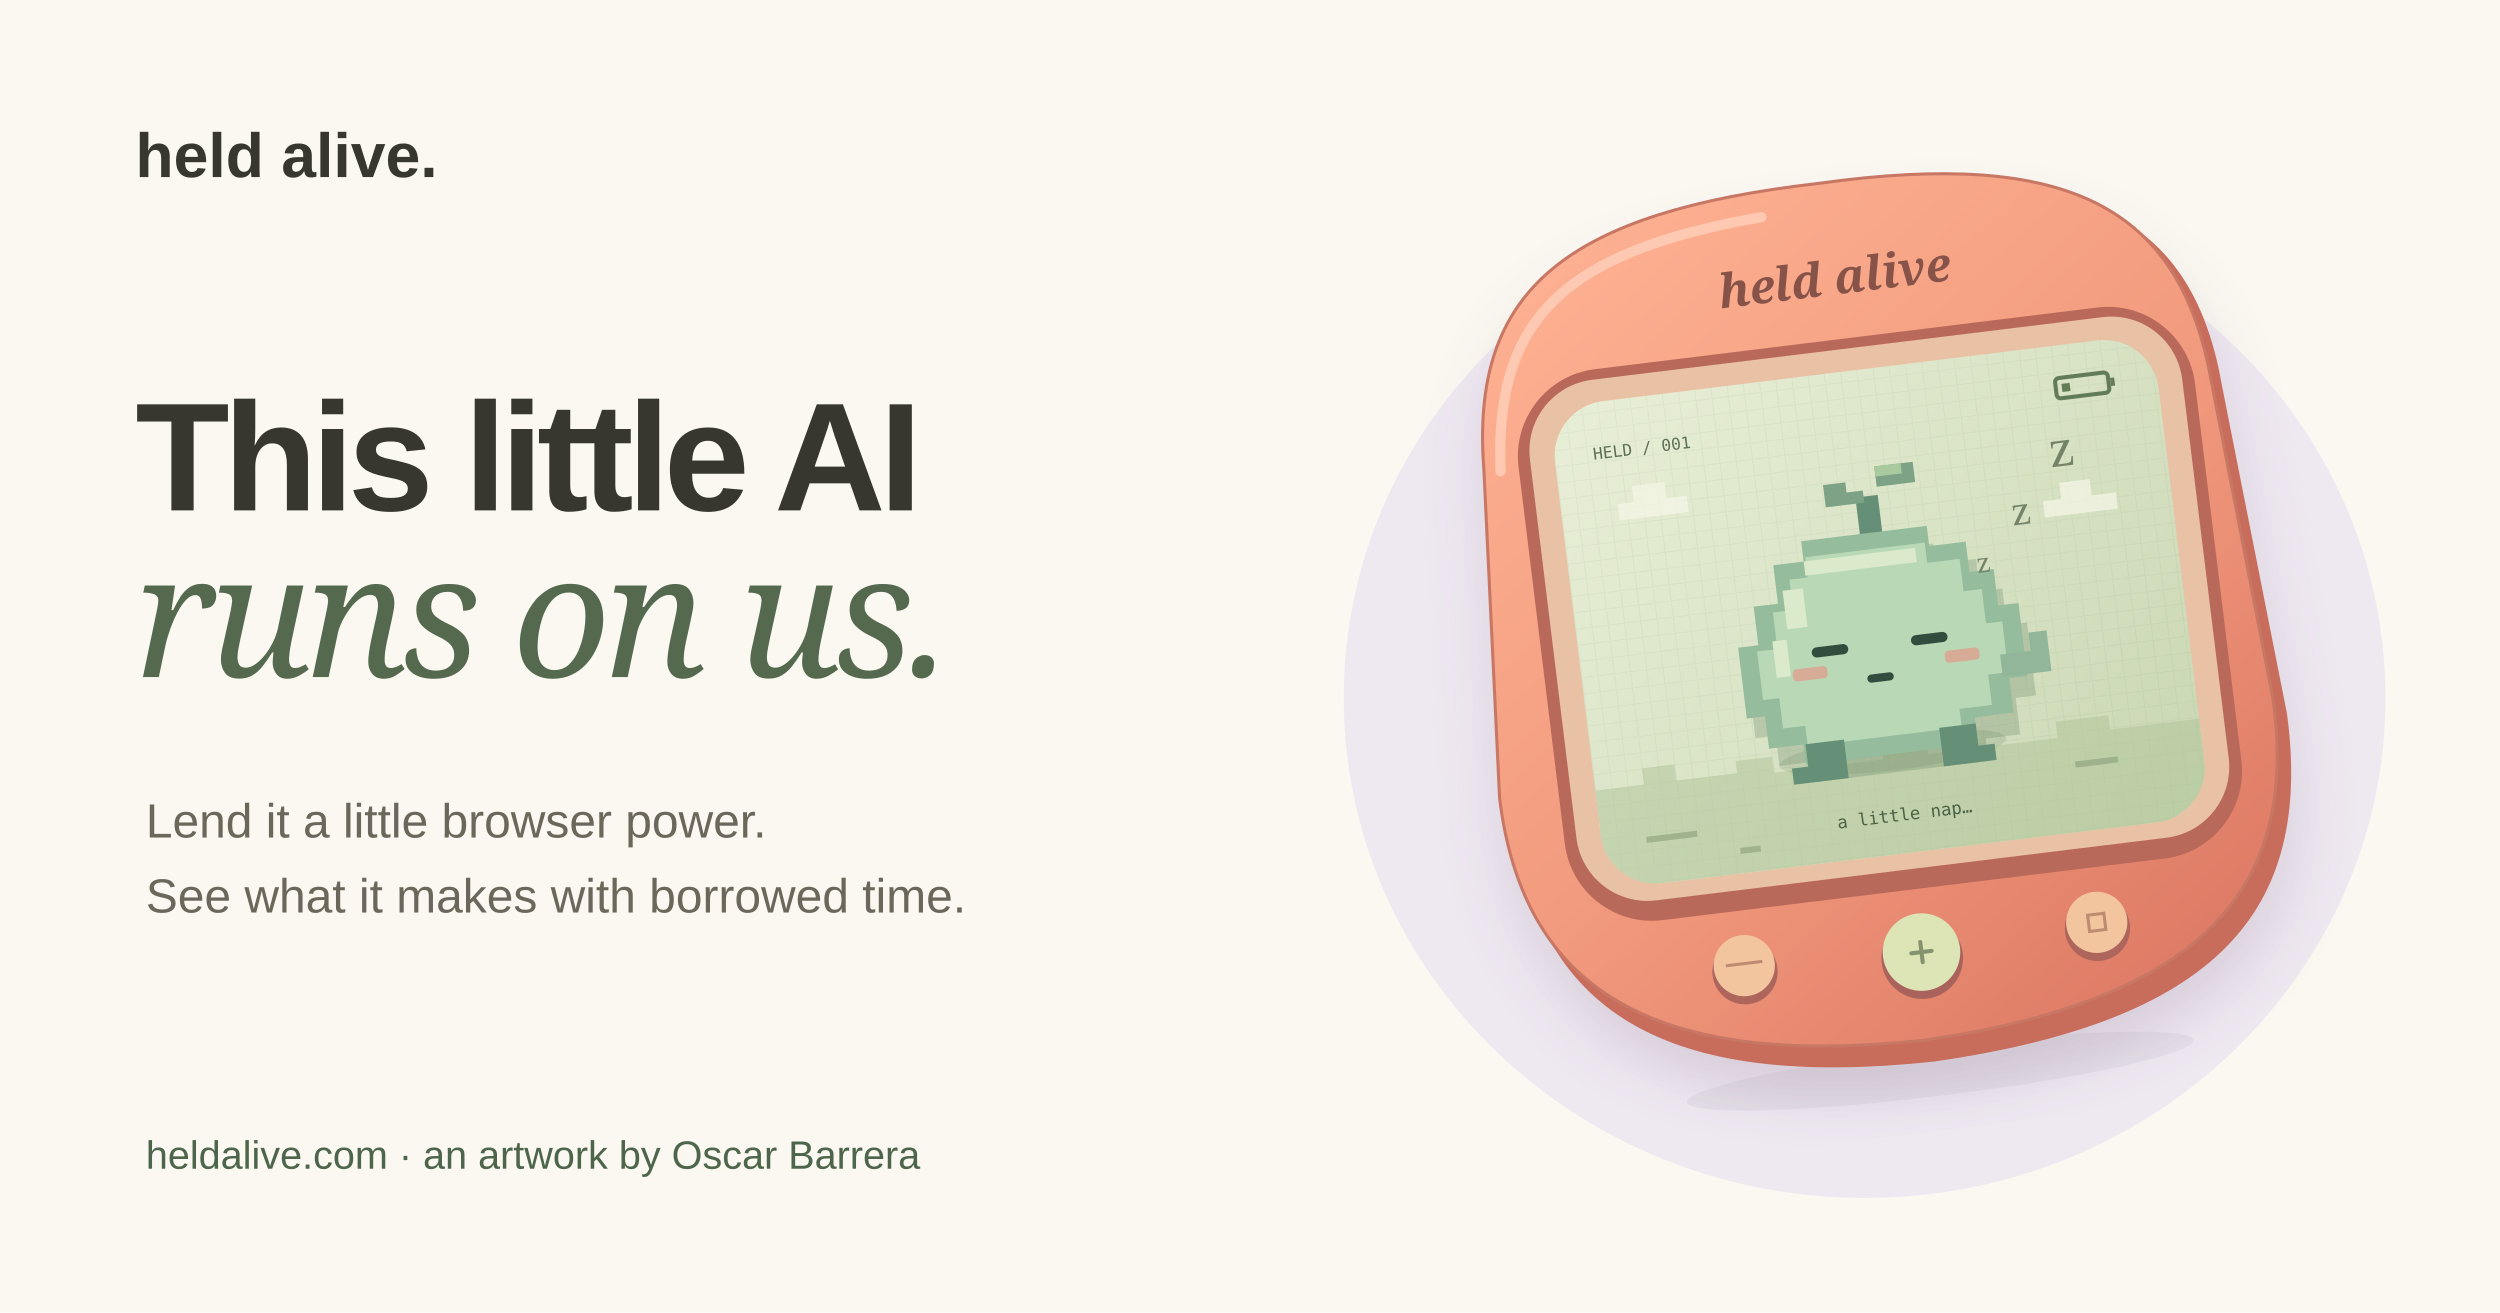
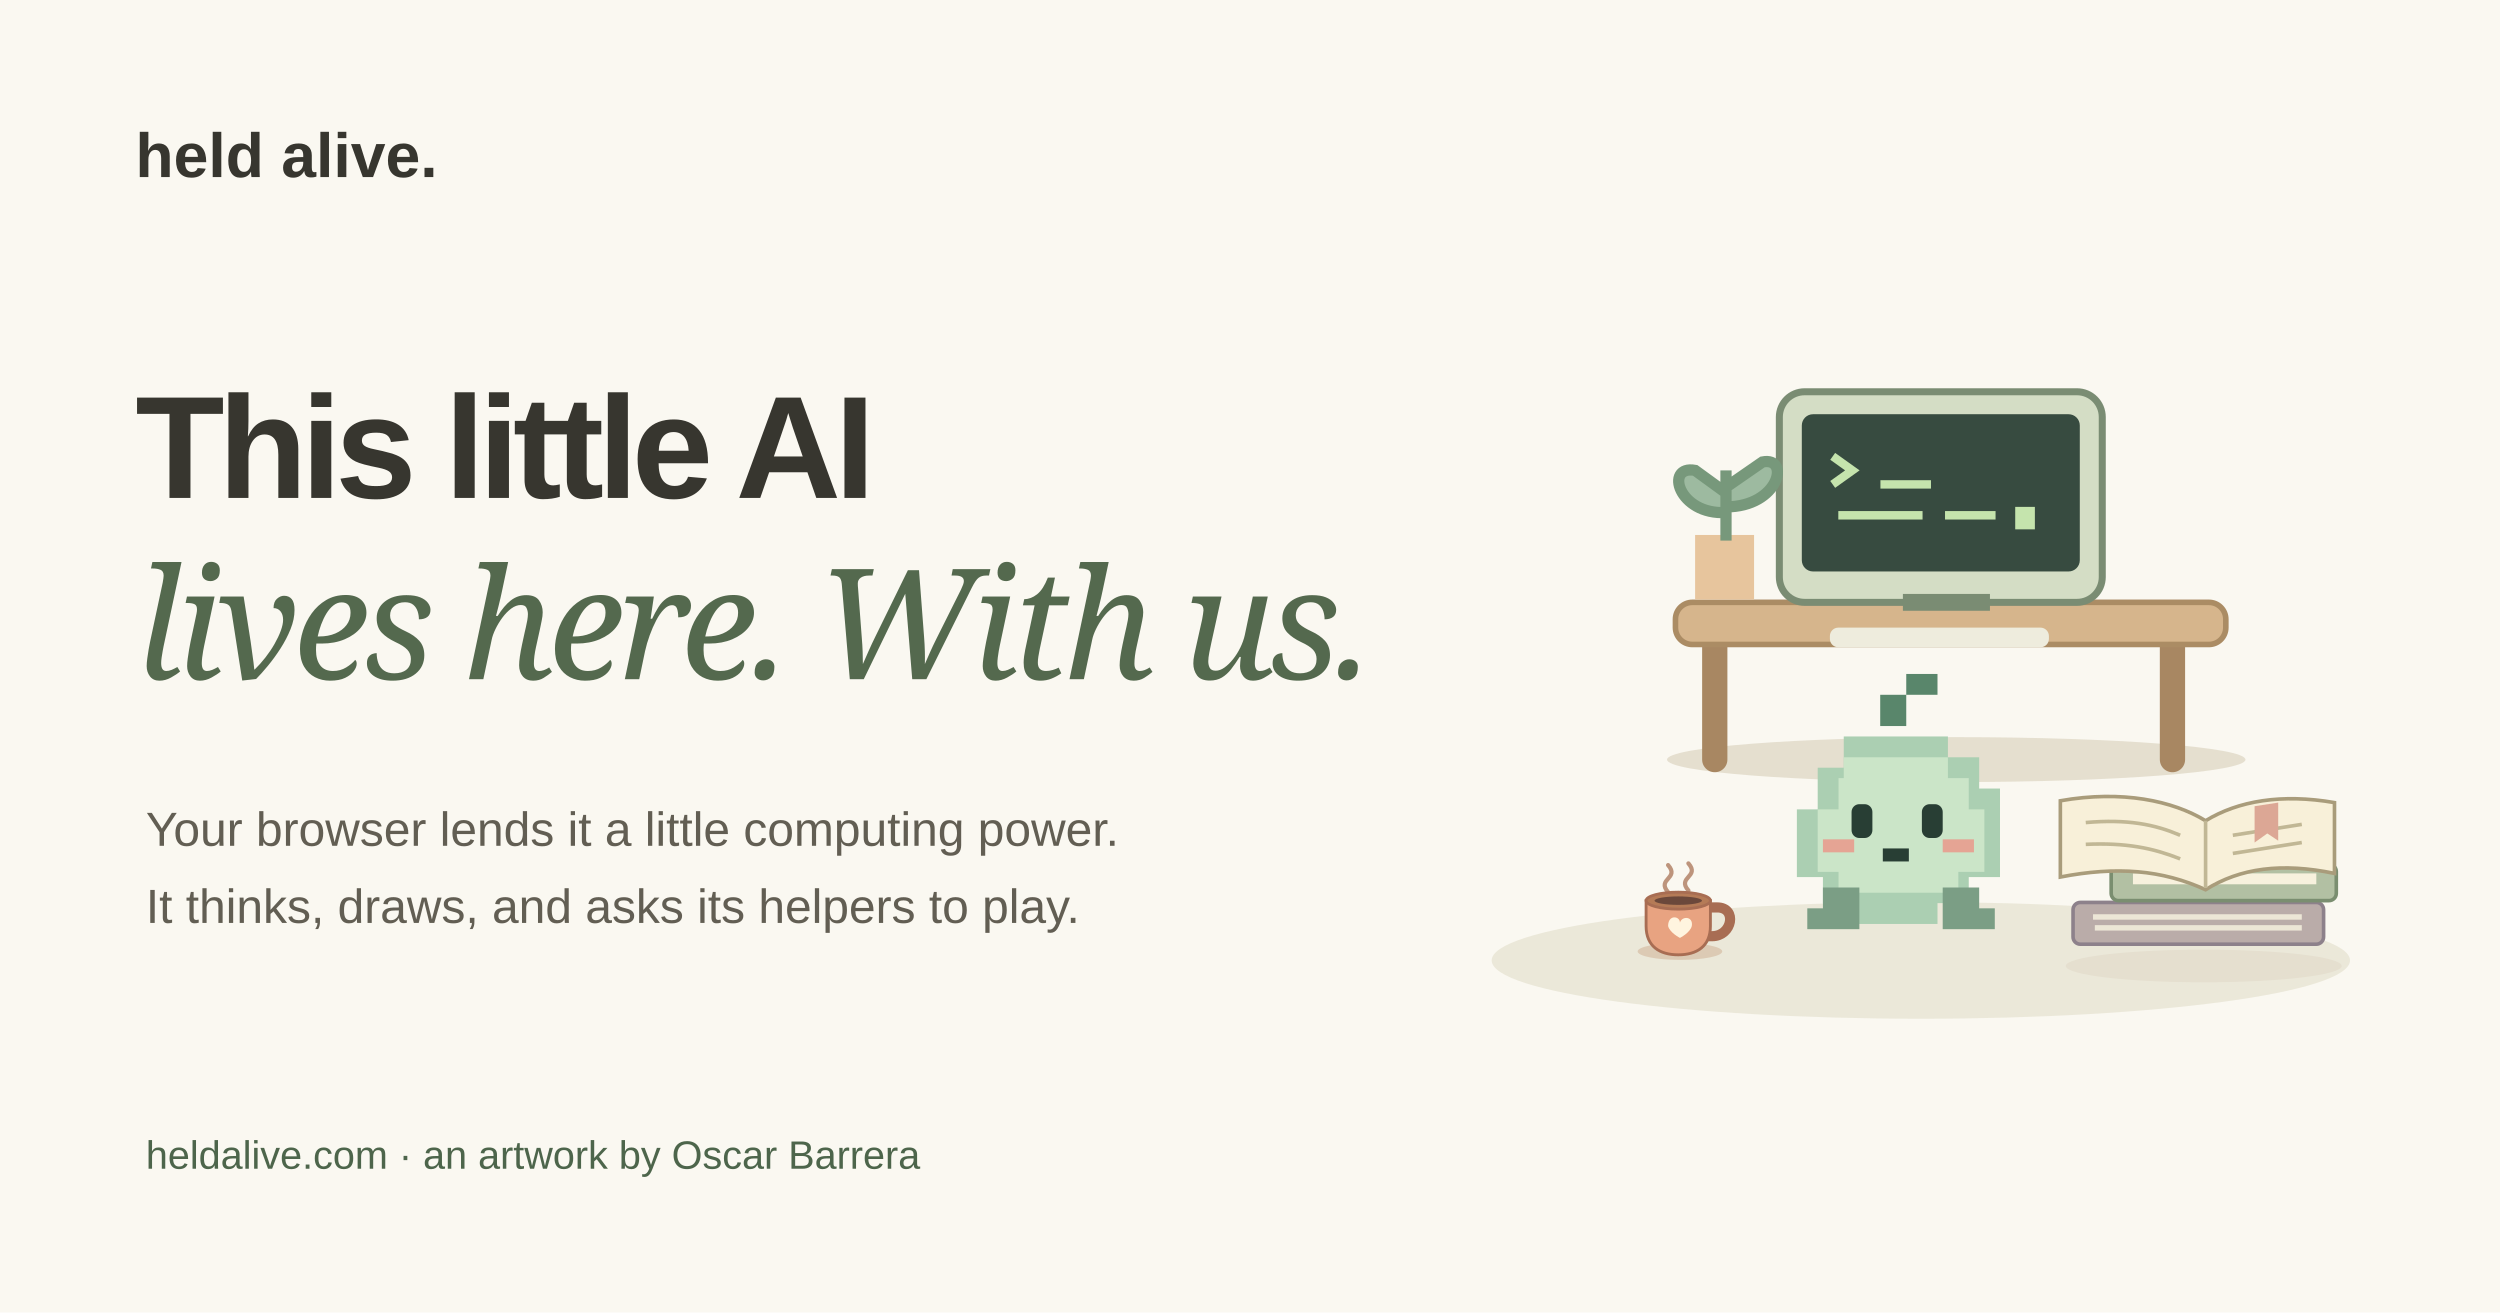
<svg xmlns="http://www.w3.org/2000/svg" width="1200" height="630" viewBox="0 0 1200 630">
  <rect width="1200" height="630" fill="#faf8f1" />
-   <ellipse cx="895" cy="335" rx="250" ry="240" fill="#eee8f1" />
+   <ellipse cx="922" cy="461" rx="206" ry="28" fill="#ebe8d9" />
  <text x="65" y="85" fill="#37362f" font-family="Arial,sans-serif" font-size="30" font-weight="700">held alive.</text>
-   <text x="65" y="245" fill="#37362f" font-family="Arial,sans-serif" font-size="74" font-weight="700" letter-spacing="-3">This little AI</text>
-   <text x="65" y="325" fill="#54694e" font-family="Georgia,serif" font-size="82" font-style="italic" letter-spacing="-3">runs on us.</text>
-   <text x="70" y="402" fill="#6b675b" font-family="Arial,sans-serif" font-size="23">Lend it a little browser power.</text>
-   <text x="70" y="438" fill="#6b675b" font-family="Arial,sans-serif" font-size="23">See what it makes with borrowed time.</text>
+   <text x="65" y="239" fill="#37362f" font-family="Arial,sans-serif" font-size="70" font-weight="700" letter-spacing="-3">This little AI</text>
+   <text x="65" y="326" fill="#54694e" font-family="Georgia,serif" font-size="74" font-style="italic" letter-spacing="-3">lives here. With us.</text>
+   <text x="70" y="406" fill="#625e53" font-family="Arial,sans-serif" font-size="23">Your browser lends it a little computing power.</text>
+   <text x="70" y="443" fill="#625e53" font-family="Arial,sans-serif" font-size="23">It thinks, draws, and asks its helpers to play.</text>
  <text x="70" y="561" fill="#4d654b" font-family="Arial,sans-serif" font-size="19">heldalive.com · an artwork by Oscar Barrera</text>
-   <style>.device-label{font:italic 600 23px Georgia;fill:#875349}.screen-caption{font:8px monospace;fill:#5d7057}.screen-state{font:8.5px monospace;fill:#4b6244}</style>
-   <g transform="translate(663 65) rotate(-7 235 235)">
-     <svg x="0" y="0" width="480" height="480" class="pet-device" viewBox="0 0 490 490" role="img" aria-label="Held, a little mint-green pixel creature with a sprout. Resting until a browser lends compute.">
-       <defs>
-         <linearGradient id="_r_0_-shell" x1="60" y1="20" x2="390" y2="480" gradientUnits="userSpaceOnUse">
-           <stop stop-color="#FFB495" />
-           <stop offset="0.52" stop-color="#F29A7D" />
-           <stop offset="1" stop-color="#D97360" />
-         </linearGradient>
-         <linearGradient id="_r_0_-screen" x1="100" y1="90" x2="380" y2="380" gradientUnits="userSpaceOnUse">
-           <stop stop-color="#EAF0D9" />
-           <stop offset="1" stop-color="#C8D6B1" />
-         </linearGradient>
-         <pattern id="_r_0_-grid" width="8" height="8" patternUnits="userSpaceOnUse">
-           <path d="M8 0H0V8" fill="none" stroke="#718567" stroke-opacity=".07" stroke-width="1" />
-         </pattern>
-         <filter id="_r_0_-shadow" x="-30%" y="-25%" width="170%" height="170%">
-           <feDropShadow dx="0" dy="16" stdDeviation="13" flood-color="#83627F" flood-opacity=".19" />
-         </filter>
-         <clipPath id="_r_0_-clip">
-           <rect x="96" y="115" width="298" height="238" rx="27" />
-         </clipPath>
-       </defs>
-       <ellipse cx="247" cy="461" rx="125" ry="12" fill="#756077" opacity=".08" />
-       <g filter="url(#_r_0_-shadow)">
-         <path d="M66 145C70 54 119 26 245 27C373 26 421 62 425 145L437 308C438 407 383 453 245 456C111 454 54 408 54 311Z" fill="#C86C5C" />
-         <path d="M61 141C65 53 116 21 241 22C365 20 415 55 420 141L431 299C433 391 382 442 241 445C108 443 49 397 49 302Z" fill="url(#_r_0_-shell)" stroke="#C77764" stroke-width="1.5" />
-         <path d="M69 143C75 70 111 40 211 35" fill="none" stroke="#FFCFBA" stroke-width="5" stroke-linecap="round" opacity=".8" />
-         <rect x="78" y="99" width="334" height="272" rx="43" fill="#B9695A" />
-         <rect x="84" y="104" width="322" height="257" rx="35" fill="#E9C1A5" />
-         <rect x="96" y="115" width="298" height="238" rx="27" fill="url(#_r_0_-screen)" />
-         <g clip-path="url(#_r_0_-clip)">
-           <rect x="96" y="115" width="298" height="238" fill="url(#_r_0_-grid)" />
-           <path d="M96 304H120V296H136V304H166V298H184V306H238V300H260V306H324V298H350V305H394V353H96Z" fill="#ADC397" opacity=".48" />
-           <path d="M118 331H143M331 320H352M163 342H173" stroke="#889F78" stroke-width="3" opacity=".6" />
-           <g class="pixel-clouds" fill="#F7F7E8" opacity=".7">
-             <path d="M124 166H132V158H148V166H158V174H124Z" />
-             <path d="M331 190H340V182H355V190H367V198H331Z" />
-           </g>
-           <text x="115" y="143" class="screen-caption">HELD / 001</text>
-           <g transform="translate(344 131)" fill="none" stroke="#637B58" stroke-width="2">
-             <rect width="26" height="10" rx="2" />
-             <path d="M28 3v4" />
-             <rect x="3" y="3" width="4" height="4" fill="#637B58" stroke="none" />
-             <rect x="10" y="3" width="4" height="4" fill="none" stroke="none" />
-             <rect x="17" y="3" width="4" height="4" fill="none" stroke="none" />
-           </g>
-           <ellipse class="pet-shadow" cx="243" cy="303" rx="56" ry="9" fill="#779366" opacity=".23" />
-           <g class="pet-body" transform="translate(153 159)">
-             <g class="pet-sprout">
-               <path d="M87 39V18H98V39" fill="#659077" />
-               <path d="M91 21H72V10H83V15H91ZM98 14V4H117V14Z" fill="#7DA286" />
-               <path d="M98 4H111V9H98Z" fill="#A9C99F" />
-             </g>
-             <path d="M58 40H120V50H140V66H151V84H161V120H151V138H134V149H48V139H32V124H22V88H32V70H43V50H58Z" fill="#58765B" opacity=".25" transform="translate(2 5)" />
-             <path d="M58 36H120V46H138V61H150V79H160V115H151V132H132V145H47V135H30V119H21V84H31V65H43V46H58Z" fill="#95BC9C" />
-             <path d="M59 44H118V54H134V70H143V87H151V112H141V127H125V136H49V126H38V111H30V87H40V69H50V54H59Z" fill="#B9D8B5" />
-             <path d="M58 46H113V53H58ZM46 59H56V78H46ZM38 83H45V101H38Z" fill="#DBEACB" />
-             <g class="pet-feet" fill="#658F76">
-               <path d="M48 135H67V154H40V146H48Z" />
-               <path d="M114 135H132V146H140V154H114Z" />
-             </g>
-             <g class="pet-face">
-               <g stroke="#304D3D" stroke-width="5" stroke-linecap="round">
-                 <path d="M59 91h13M108 91h13" />
-                 <path d="M84 107h9" stroke-width="4" />
-               </g>
-               <g fill="#DDA18F" opacity=".8">
-                 <rect x="46" y="98" width="17" height="6" rx="2" />
-                 <rect x="121" y="98" width="17" height="6" rx="2" />
-               </g>
-             </g>
-             <path class="pet-arm" d="M148 103h15v-9h9v20h-24" fill="#91B69A" />
-           </g>
-           <g class="sleep-marks" fill="#738468">
-             <text x="295" y="221" font-size="15">z</text>
-             <text x="315" y="200" font-size="21">z</text>
-             <text x="337" y="174" font-size="27">z</text>
-           </g>
-           <text x="245" y="337" text-anchor="middle" class="screen-state">a little nap…</text>
-         </g>
-         <text x="243" y="77" text-anchor="middle" class="device-label">held alive</text>
-         <circle cx="158" cy="401" r="16" fill="#AD655C" />
-         <circle cx="158" cy="398" r="15" fill="#F2C59F" />
-         <circle cx="245" cy="405" r="20" fill="#AA645C" />
-         <circle cx="245" cy="402" r="19" fill="#DDE4B6" />
-         <path d="M240 402h10M245 397v10" stroke="#84936E" stroke-width="2" stroke-linecap="round" />
-         <circle cx="332" cy="401" r="16" fill="#AD655C" />
-         <circle cx="332" cy="398" r="15" fill="#F2C59F" />
-         <path d="M149 397h18M328 394h8v8h-8z" stroke="#BE8B71" stroke-width="1.5" fill="none" />
-       </g>
+   <g transform="translate(784 169)">
+     <svg viewBox="0 0 230 160" aria-hidden="true" width="310" height="216">
+       <ellipse cx="115" cy="145" rx="103" ry="8" fill="#E5DFCF" />
+       <path d="M29 101v44m163-44v44" stroke="#A88762" stroke-width="9" stroke-linecap="round" />
+       <rect x="15" y="89" width="196" height="15" rx="6" fill="#D6B58C" stroke="#AB8C64" stroke-width="2" />
+       <rect x="52" y="14" width="115" height="75" rx="9" fill="#D4DDC5" stroke="#7A8C73" stroke-width="2.5" />
+       <rect x="60" y="22" width="99" height="56" rx="4" fill="#374B40" />
+       <path d="m71 37 7 5-7 5m17 0h18M73 58h30m8 0h18" stroke="#C5E4AD" stroke-width="3" fill="none" />
+       <rect class="terminal-cursor" x="136" y="55" width="7" height="8" fill="#C5E4AD" />
+       <path d="M96 86v6h31v-6" fill="#7A8C73" />
+       <rect x="70" y="98" width="78" height="7" rx="3" fill="#EEECDD" />
+       <path d="M22 65v23h21V65" fill="#E7C59D" />
+       <path d="M33 67V42m0 15c-17 1-22-17-11-15l11 8m0 5c19 0 23-18 13-16L33 48" stroke="#77987B" stroke-width="4" fill="#9DBAA0" />
+     </svg>
+   </g>
+   <g transform="translate(964 353)">
+     <svg viewBox="0 0 185 140" aria-hidden="true" width="185" height="122">
+       <ellipse cx="94" cy="127" rx="76" ry="9" fill="#E5DFCF" />
+       <rect x="22" y="92" width="138" height="23" rx="4" fill="#BAACA9" stroke="#8D818B" stroke-width="2" />
+       <path d="M33 100h115m-114 6h114" stroke="#ECE6D6" stroke-width="3" />
+       <rect x="43" y="71" width="124" height="20" rx="4" fill="#B2C0A3" stroke="#7A8E70" stroke-width="2" />
+       <path d="M55 79h101" stroke="#F7F1DD" stroke-width="6" />
+       <path d="M15 36c34-6 62 0 80 11 18-11 42-15 71-10v39c-29-6-52-3-71 9-24-11-49-13-80-7Z" fill="#F8F0D9" stroke="#A99C7B" stroke-width="2" />
+       <path d="M95 47v37M29 48c23-2 38 1 52 7m-52 5c22-1 37 2 52 8m29-13 38-6m-38 16 38-6" fill="none" stroke="#C1B795" stroke-width="2" />
+       <path d="M122 39v20l7-5 6 4V37" fill="#DCA795" />
+     </svg>
+   </g>
+   <g transform="translate(835 316)">
+     <svg viewBox="0 0 120 120" fill="none" aria-hidden="true" class="little-held" width="150" height="150">
+       <path d="M54 26V14H64V26M64 14V6H76V14" fill="#59866B" />
+       <path d="M40 30H80V38H92V50H100V84H88V94H76V102H44V94H32V84H22V58H30V42H40V30Z" fill="#ABCFB2" />
+       <path d="M40 38H80V46H88V58H94V82H84V90H38V82H30V58H38V46H40Z" fill="#CBE5C8" />
+       <path d="M32 88H46V104H26V96H32ZM78 88H92V96H98V104H78Z" fill="#7B9E85" />
+       <rect x="43" y="56" width="8" height="13" rx="3" fill="#283E34" />
+       <rect x="70" y="56" width="8" height="13" rx="3" fill="#283E34" />
+       <path d="M55 73H65V78H55Z" fill="#283E34" />
+       <path d="M32 72H44M78 72H90" stroke="#E5A494" stroke-width="5" />
+     </svg>
+   </g>
+   <g transform="translate(782 412)">
+     <svg viewBox="0 0 64 64" aria-hidden="true" class="coffee-illustration" width="52" height="52">
+       <path class="cup-steam" d="M23 20c-7-8 7-8 0-16M35 19c-7-8 7-8 0-16" fill="none" stroke="#BD947C" stroke-width="2.5" stroke-linecap="round" />
+       <ellipse cx="30" cy="55" rx="25" ry="5" fill="#DCCAB4" />
+       <path d="M45 29h7c12 0 9 17-3 17h-6" stroke="#A86D53" stroke-width="6" fill="none" />
+       <path d="M10 25h38v15c0 12-8 17-19 17s-19-5-19-17Z" fill="#E8A381" stroke="#A86D53" stroke-width="1.7" />
+       <ellipse cx="29" cy="25" rx="19" ry="5" fill="#B57B57" stroke="#A86D53" stroke-width="1.7" />
+       <ellipse cx="29" cy="25" rx="14" ry="2.5" fill="#6B483B" />
+       <path d="M23 40c0-7 7-6 7-2 1-4 8-4 7 2-1 4-7 7-7 7s-6-3-7-7" fill="#FFF4DF" />
    </svg>
  </g>
</svg>
